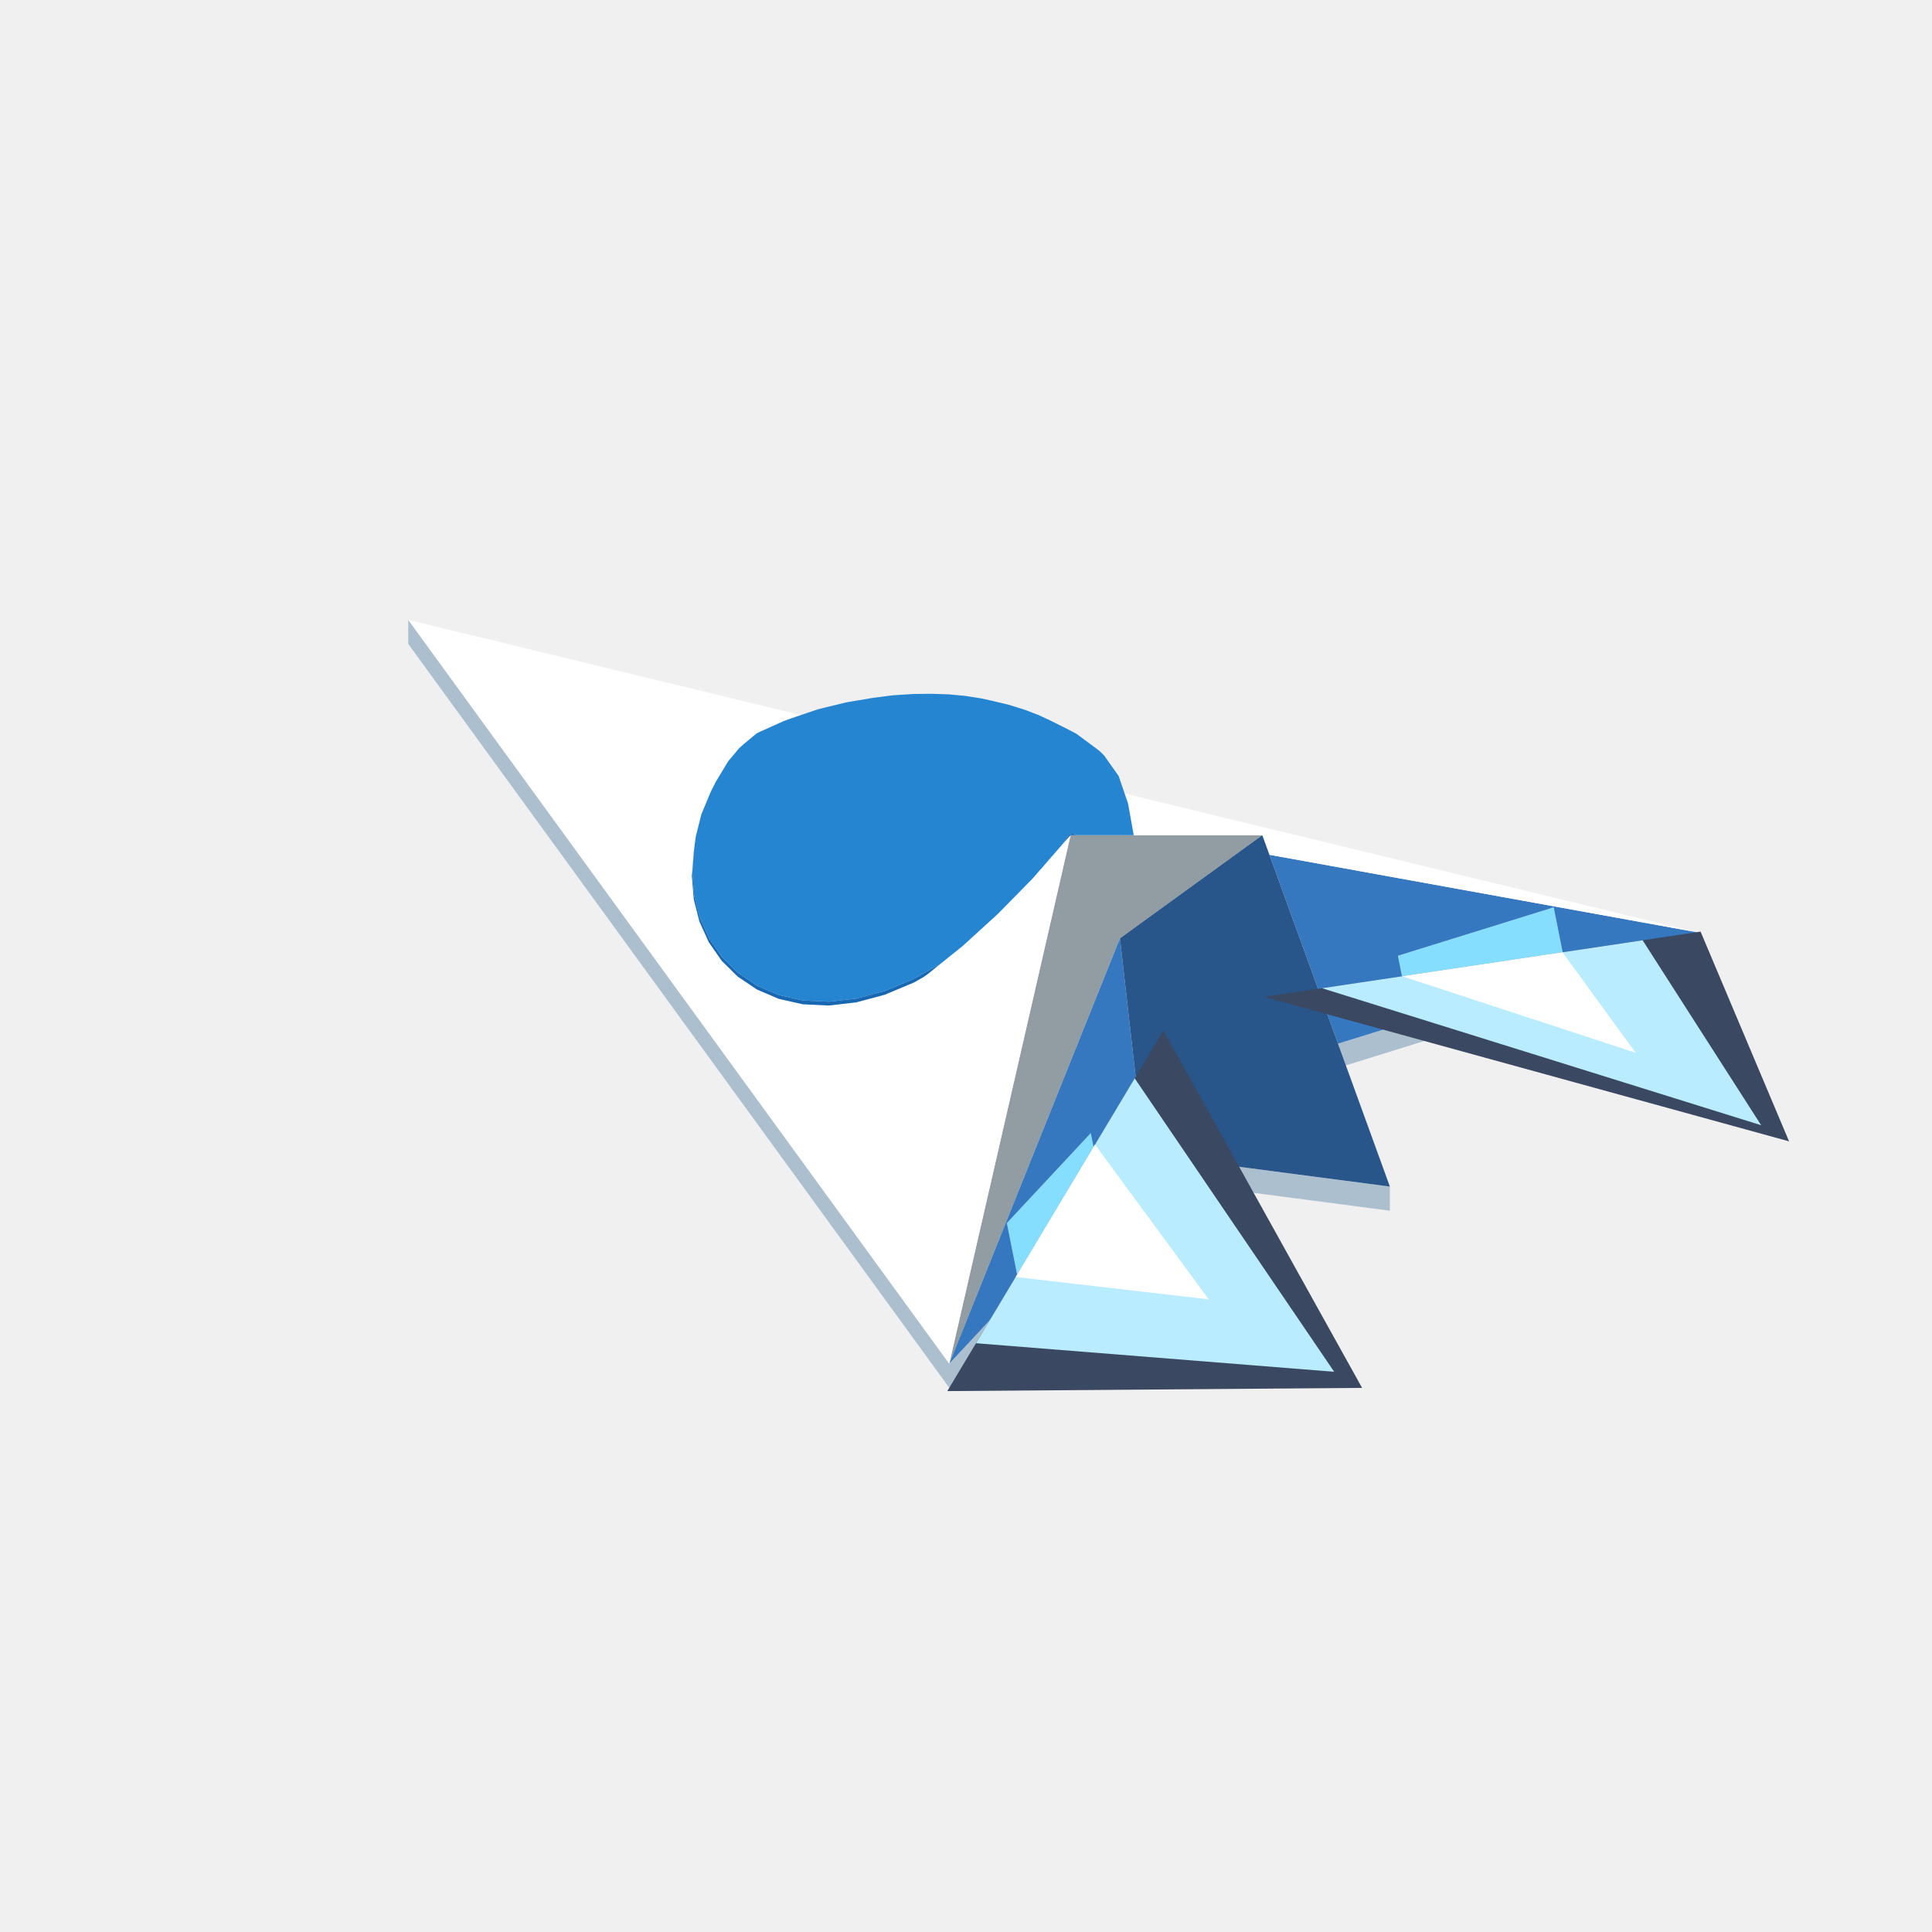
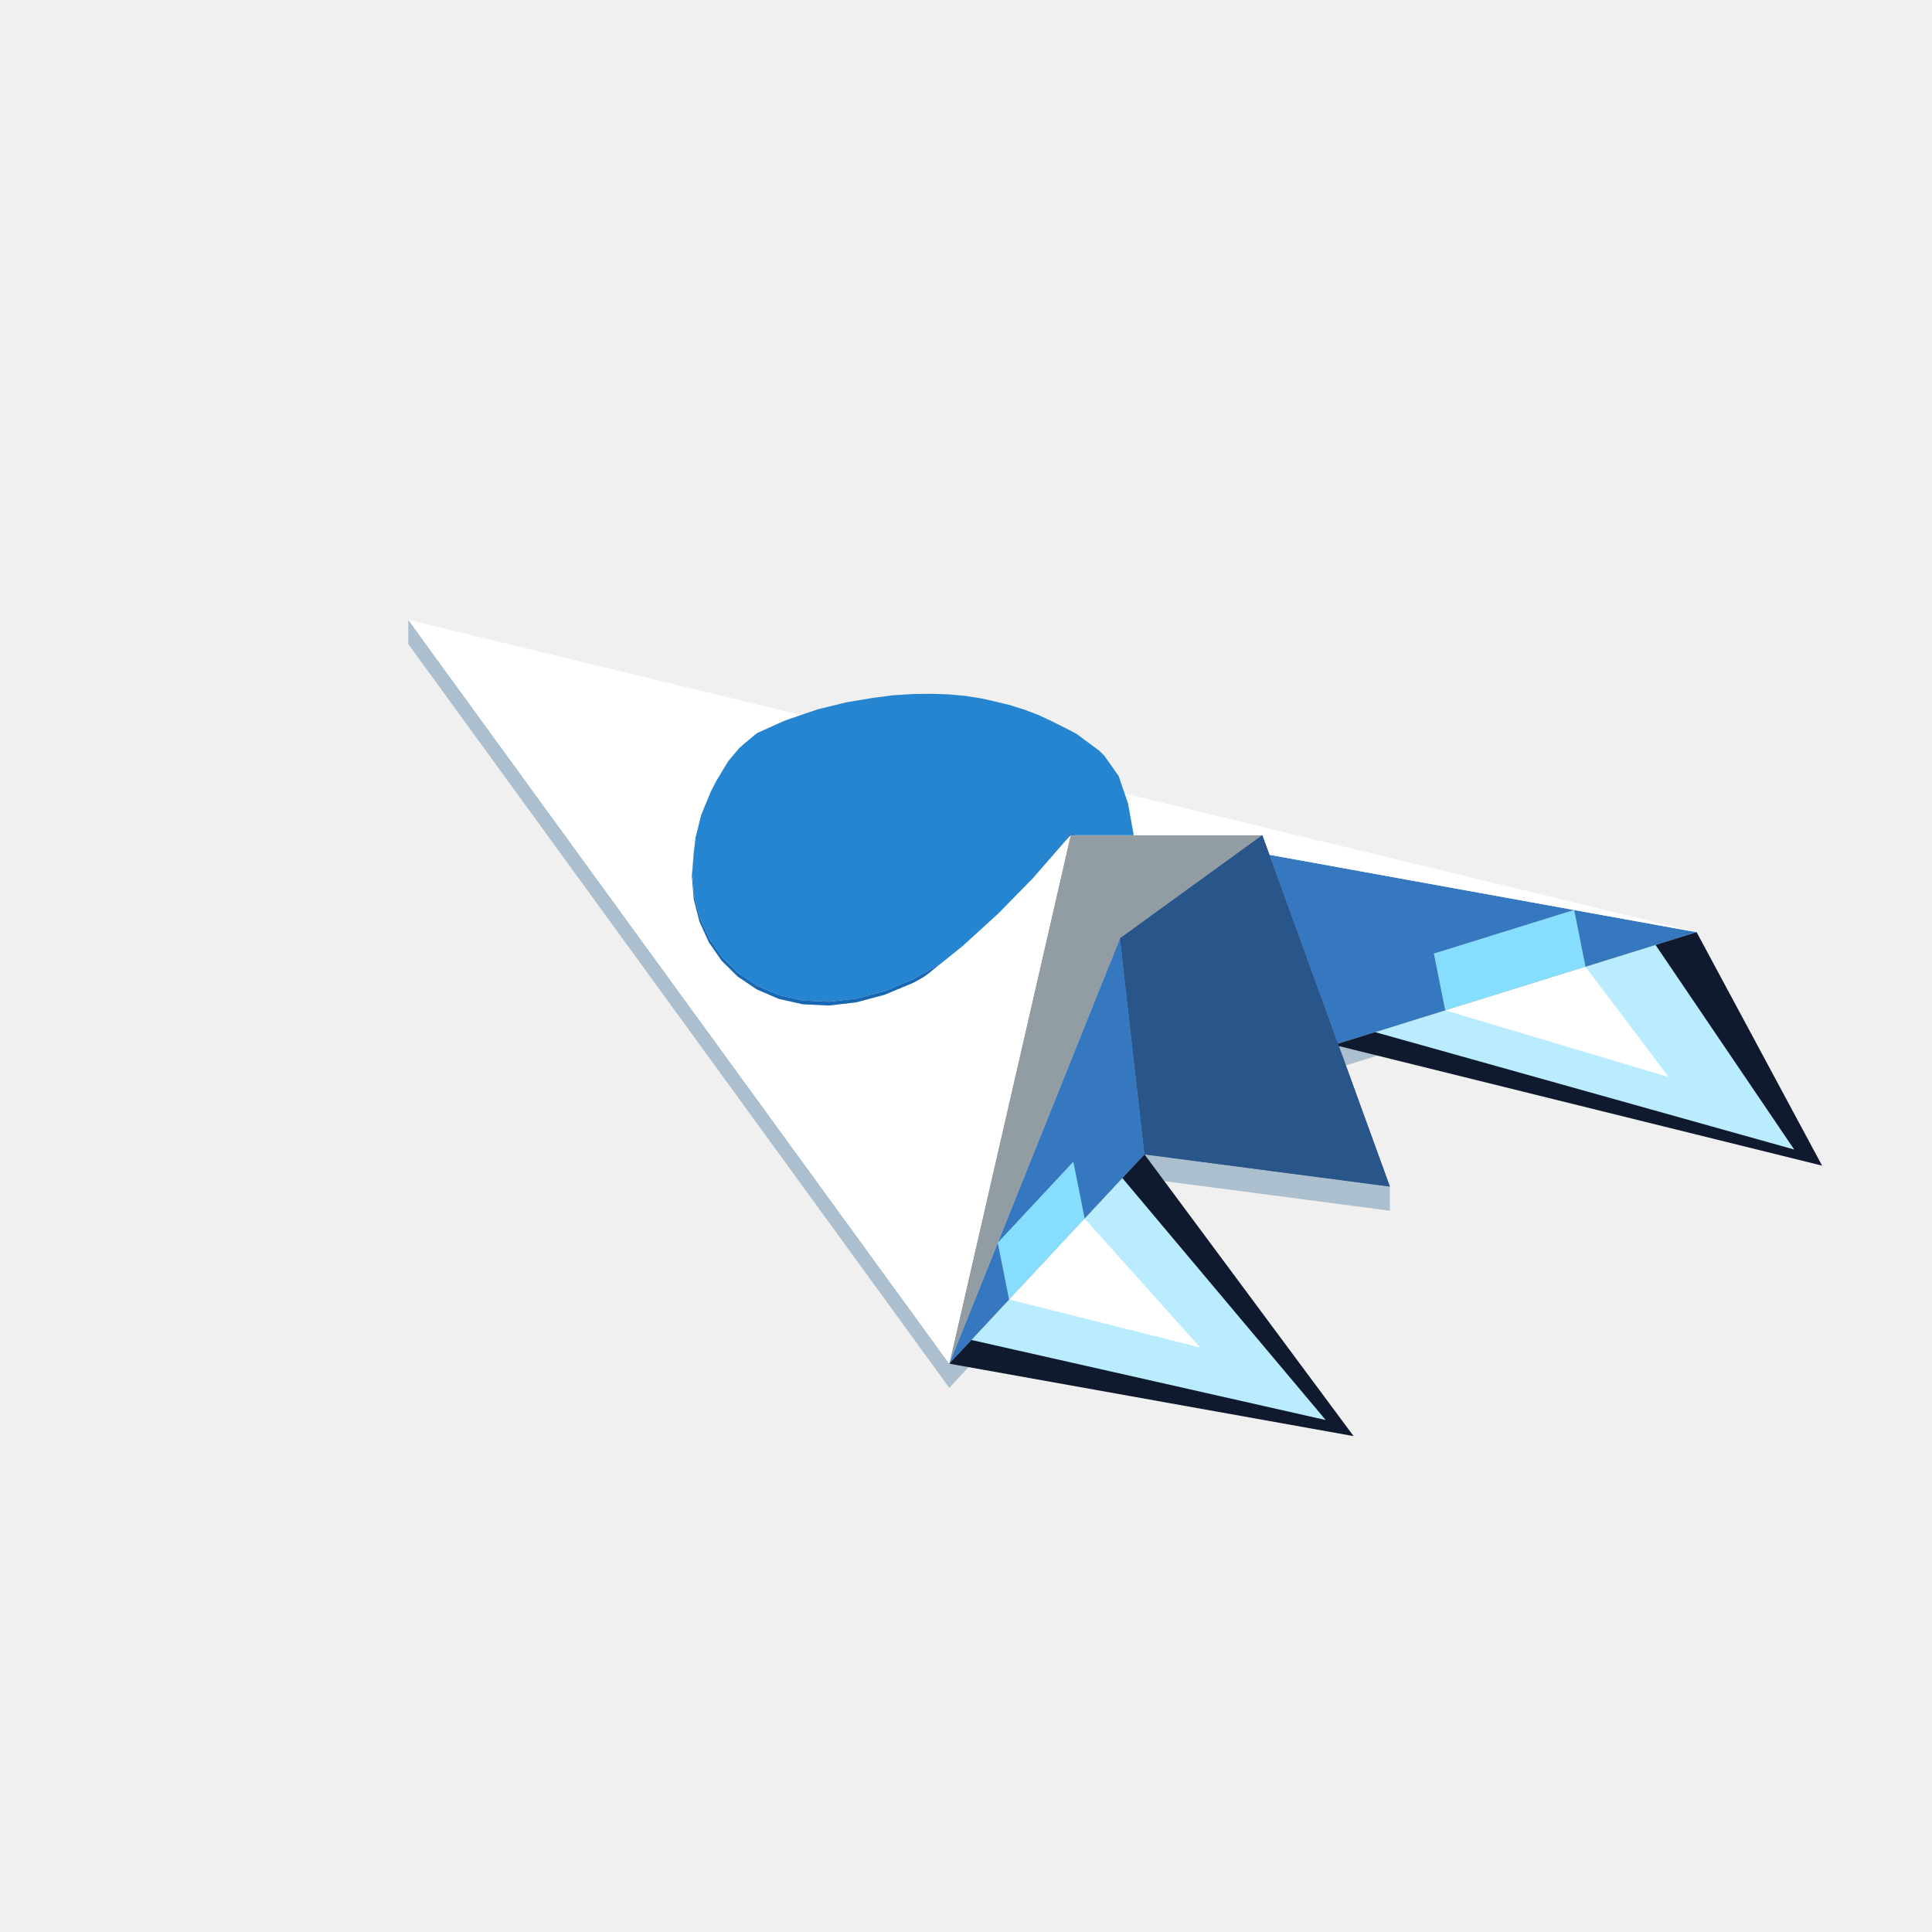
<svg xmlns="http://www.w3.org/2000/svg" width="96" height="96" viewBox="0 0 96 96">
-   <path fill="#86deff" d="M54.199,56.304L54.824,59.437L54.843,59.532L50.702,63.971L50.675,64.001L50.656,63.906L50.105,61.143L50.031,60.773L50.479,60.292ZM70.087,50.624L69.462,47.491L76.371,45.344L77.203,45.085L77.276,45.456L77.827,48.218L77.849,48.327L70.127,50.727L70.109,50.733Z" />
-   <path fill="#abbfce" d="M50.872,64.989L47.169,68.96L41.299,60.889L20.287,32L20.287,30.8L41.299,59.689L47.169,67.76L50.675,64.001L50.702,63.971L54.843,59.532L56.868,57.36L69.062,58.96L69.062,60.16L56.868,58.56L55.04,60.52ZM84.304,46.32L84.304,47.52L78.075,49.457L70.334,51.863L66.875,52.938L66.863,52.904L66.484,51.86L70.109,50.733L70.127,50.727L77.849,48.327Z" />
-   <path fill="#929ca3" d="M47.169,67.76L49.446,57.839L49.64,56.992L50.877,51.606L50.921,51.413L51.131,50.496L52.154,46.042L52.272,45.526L52.785,43.293L52.833,43.084L52.849,43.012L53.093,41.947L53.191,41.525L53.196,41.5L53.207,41.5L53.368,41.5L53.696,41.5L54.254,41.5L55.164,41.5L56.665,41.5L59.276,41.5L60.166,41.5L62.722,41.5L59.316,43.968L55.651,46.625L55.526,46.935L54.518,49.447L53.391,52.255L50.012,60.676Z" />
-   <path fill="#3578bf" d="M47.169,67.76L50.012,60.676L53.391,52.255L54.518,49.447L55.651,46.625L55.816,48.084L56.868,57.36L54.843,59.532L54.824,59.437L54.199,56.304L50.479,60.292L50.426,60.349L50.031,60.773L50.096,61.099L50.656,63.906L50.675,64.001ZM77.275,45.45L77.203,45.085L76.382,45.34L76.371,45.344L69.462,47.491L70.087,50.624L70.109,50.733L66.484,51.86L66.446,51.756L66.29,51.327L65.361,48.766L63.542,43.757L63.54,43.751L63.076,42.473L77.192,45.031L77.308,45.052L84.304,46.32L84.292,46.324L77.849,48.327L77.827,48.218L77.276,45.456Z" />
-   <path fill="#ffffff" d="M39.551,35.614L39.55,35.614L39.55,35.614L39.549,35.614L39.549,35.614L39.549,35.614ZM21.209,32.067L20.287,30.8L21.167,31.013L21.223,31.027L21.264,31.037L21.445,31.081L22.592,31.359L23.362,31.546L23.998,31.7L24.449,31.809L24.848,31.906L25.252,32.004L25.472,32.057L25.741,32.122L26.122,32.215L26.122,32.215L26.125,32.215L26.626,32.337L26.64,32.34L26.86,32.394L27.016,32.431L27.017,32.432L27.017,32.431L27.037,32.437L27.166,32.468L27.294,32.499L27.753,32.61L27.869,32.638L28.143,32.705L28.275,32.737L28.52,32.796L28.845,32.875L28.96,32.903L29.003,32.913L29.051,32.925L29.295,32.984L29.454,33.022L29.571,33.051L30.034,33.163L30.087,33.176L30.366,33.244L30.578,33.295L30.71,33.327L30.852,33.361L30.976,33.391L31.01,33.4L31.035,33.406L31.105,33.423L31.185,33.442L31.282,33.465L31.314,33.473L31.545,33.529L31.631,33.55L31.731,33.575L31.867,33.607L31.94,33.625L32.125,33.67L32.133,33.672L32.202,33.689L32.217,33.692L32.256,33.702L32.484,33.757L32.55,33.773L32.63,33.792L32.672,33.803L32.837,33.843L33.071,33.899L33.273,33.948L33.389,33.976L33.457,33.993L33.472,33.996L33.505,34.005L33.533,34.011L33.605,34.029L33.639,34.037L33.683,34.048L33.72,34.056L33.734,34.06L33.762,34.067L33.806,34.078L33.864,34.092L33.927,34.107L33.974,34.118L34.018,34.129L34.041,34.135L34.063,34.14L34.111,34.151L34.297,34.197L34.376,34.216L34.379,34.216L34.474,34.239L34.524,34.252L34.549,34.258L34.571,34.263L34.607,34.272L34.667,34.286L34.755,34.307L34.846,34.33L34.901,34.343L34.999,34.367L35.011,34.37L35.026,34.373L35.053,34.38L35.102,34.392L35.165,34.407L35.172,34.408L35.218,34.42L35.218,34.42L35.279,34.435L35.324,34.445L35.419,34.468L35.427,34.47L35.464,34.48L35.508,34.49L35.523,34.494L35.548,34.5L35.552,34.501L35.565,34.504L35.604,34.513L35.702,34.537L35.711,34.539L35.743,34.547L35.783,34.557L35.829,34.568L35.847,34.572L35.856,34.575L35.874,34.579L35.919,34.59L35.947,34.596L36.025,34.615L36.085,34.63L36.115,34.637L36.259,34.672L36.295,34.681L36.301,34.682L36.424,34.712L36.443,34.717L36.486,34.727L36.487,34.727L36.578,34.749L36.583,34.751L36.611,34.757L36.752,34.792L36.796,34.803L36.798,34.803L36.902,34.828L36.953,34.84L36.975,34.846L37.051,34.864L37.08,34.871L37.111,34.879L37.151,34.888L37.16,34.891L37.171,34.893L37.179,34.895L37.189,34.898L37.196,34.899L37.205,34.901L37.235,34.909L37.297,34.924L37.301,34.925L37.302,34.925L37.373,34.942L37.4,34.949L37.43,34.956L37.448,34.96L37.463,34.964L37.486,34.97L37.511,34.976L37.519,34.978L37.551,34.985L37.558,34.987L37.579,34.992L37.591,34.995L37.614,35.001L37.636,35.006L37.655,35.011L37.692,35.02L37.708,35.023L37.712,35.025L37.721,35.026L37.726,35.028L37.741,35.032L37.752,35.034L37.804,35.047L37.823,35.051L37.829,35.053L37.849,35.058L37.885,35.066L37.918,35.074L37.986,35.091L37.997,35.093L38.026,35.1L38.045,35.105L38.065,35.11L38.083,35.114L38.177,35.137L38.187,35.14L38.201,35.143L38.203,35.143L38.228,35.149L38.27,35.16L38.279,35.162L38.302,35.167L38.309,35.169L38.344,35.178L38.403,35.192L38.48,35.211L38.5,35.215L38.502,35.216L38.504,35.216L38.529,35.222L38.54,35.225L38.607,35.242L38.639,35.249L38.64,35.249L38.664,35.255L38.681,35.259L38.687,35.261L38.7,35.264L38.714,35.267L38.745,35.275L38.748,35.276L38.783,35.284L38.812,35.291L38.825,35.294L38.827,35.295L38.875,35.306L38.877,35.307L38.877,35.307L38.884,35.309L38.908,35.315L38.934,35.321L38.94,35.322L39.02,35.342L39.025,35.343L39.031,35.345L39.031,35.345L39.034,35.345L39.034,35.345L39.036,35.345L39.049,35.349L39.054,35.35L39.059,35.351L39.072,35.354L39.096,35.36L39.201,35.385L39.209,35.387L39.248,35.397L39.257,35.399L39.262,35.4L39.267,35.401L39.277,35.404L39.293,35.408L39.3,35.41L39.33,35.417L39.339,35.419L39.382,35.429L39.412,35.437L39.432,35.441L39.463,35.449L39.517,35.462L39.557,35.472L39.561,35.473L39.564,35.473L39.57,35.475L39.578,35.477L39.59,35.48L39.62,35.487L39.635,35.491L39.64,35.492L39.645,35.493L39.66,35.497L39.66,35.497L39.662,35.497L39.663,35.498L39.664,35.498L39.666,35.498L39.675,35.5L39.678,35.501L39.699,35.506L39.711,35.509L39.714,35.51L39.761,35.521L39.764,35.522L39.766,35.522L39.766,35.522L39.768,35.523L39.775,35.525L39.779,35.526L39.793,35.529L39.799,35.53L39.778,35.538L39.764,35.542L39.752,35.547L39.75,35.547L39.744,35.549L39.688,35.568L39.684,35.57L39.655,35.58L39.654,35.58L39.627,35.589L39.589,35.602L39.587,35.603L39.584,35.604L39.577,35.606L39.576,35.606L39.575,35.607L39.573,35.608L39.554,35.614L39.552,35.615L39.551,35.614L39.551,35.615L39.529,35.623L39.529,35.622L39.527,35.623L39.503,35.631L39.493,35.635L39.466,35.644L39.463,35.645L39.453,35.648L39.452,35.649L39.373,35.676L39.332,35.69L39.203,35.734L39.095,35.774L38.92,35.84L38.764,35.911L38.682,35.948L38.602,35.983L38.509,36.026L38.325,36.108L38.208,36.161L38.207,36.161L38.2,36.165L38.194,36.168L38.134,36.195L37.951,36.277L37.95,36.277L37.789,36.35L37.769,36.359L37.763,36.362L37.744,36.37L37.725,36.379L37.713,36.384L37.685,36.397L37.683,36.398L37.66,36.408L37.649,36.413L37.634,36.42L37.627,36.423L37.621,36.425L37.608,36.432L37.539,36.489L37.517,36.507L37.507,36.516L37.42,36.588L37.202,36.769L37.176,36.791L37.029,36.913L36.994,36.943L36.977,36.956L36.971,36.962L36.955,36.975L36.873,37.049L36.752,37.157L36.732,37.175L36.703,37.21L36.61,37.32L36.6,37.332L36.583,37.352L36.461,37.496L36.416,37.55L36.349,37.63L36.301,37.687L36.282,37.71L36.276,37.716L36.191,37.817L36.181,37.829L36.102,37.96L35.999,38.132L35.968,38.183L35.934,38.241L35.899,38.298L35.856,38.37L35.783,38.49L35.762,38.525L35.742,38.559L35.717,38.6L35.669,38.68L35.58,38.828L35.565,38.853L35.552,38.878L35.541,38.9L35.411,39.161L35.397,39.189L35.339,39.303L35.312,39.358L35.305,39.37L35.279,39.435L35.235,39.541L35.225,39.565L35.218,39.581L35.214,39.592L35.195,39.637L35.186,39.659L35.15,39.747L35.091,39.889L35.083,39.907L35.003,40.102L34.984,40.148L34.948,40.233L34.948,40.233L34.937,40.261L34.906,40.335L34.846,40.481L34.844,40.487L34.836,40.52L34.823,40.572L34.816,40.601L34.811,40.619L34.755,40.845L34.732,40.936L34.728,40.952L34.674,41.17L34.652,41.257L34.637,41.317L34.636,41.32L34.631,41.341L34.627,41.355L34.61,41.425L34.576,41.56L34.567,41.597L34.555,41.692L34.543,41.787L34.526,41.919L34.517,41.992L34.507,42.077L34.504,42.098L34.495,42.168L34.492,42.196L34.481,42.278L34.474,42.339L34.466,42.439L34.458,42.531L34.458,42.532L34.456,42.555L34.446,42.686L34.44,42.769L34.438,42.795L34.418,43.044L34.399,43.285L34.396,43.316L34.391,43.377L34.379,43.531L34.474,44.689L34.667,45.448L34.701,45.58L34.755,45.792L35.113,46.582L35.218,46.815L35.856,47.735L36.657,48.526L37.608,49.166L38.692,49.631L39.891,49.902L41.184,49.964L42.337,49.831L42.549,49.807L43.289,49.608L43.73,49.489L43.76,49.481L43.963,49.427L45.155,48.928L45.204,48.908L45.402,48.825L45.765,48.62L45.782,48.61L45.876,48.557L46.077,48.418L47.831,47.008L48.262,46.615L48.673,46.241L48.781,46.142L49.589,45.406L49.608,45.387L49.646,45.348L49.725,45.267L50.014,44.973L50.023,44.964L50.898,44.072L51.307,43.656L51.415,43.532L51.452,43.489L51.489,43.447L51.491,43.445L51.607,43.311L51.771,43.123L51.821,43.066L51.929,42.942L52.094,42.752L52.119,42.724L52.138,42.702L52.297,42.52L52.367,42.439L52.392,42.411L52.618,42.151L52.716,42.039L52.768,41.979L52.831,41.907L52.84,41.897L52.903,41.824L53.011,41.7L53.019,41.691L53.043,41.663L53.074,41.631L53.196,41.5L53.191,41.525L53.156,41.674L53.155,41.679L53.129,41.793L53.127,41.802L53.093,41.947L53.067,42.063L53.018,42.277L53.017,42.282L52.926,42.675L52.916,42.721L52.865,42.941L52.86,42.965L52.833,43.084L52.651,43.876L52.38,45.057L52.272,45.526L52.154,46.042L50.921,51.413L50.877,51.606L49.64,56.992L47.169,67.76L46.154,66.365L43.684,62.97L42.088,60.774L41.299,59.689L41.287,59.673L41.171,59.514L40.96,59.223L40.751,58.937L40.504,58.596L40.32,58.344L40.181,58.152L40.103,58.046L40.014,57.923L39.751,57.561L39.728,57.529L39.63,57.395L39.495,57.21L39.132,56.71L38.999,56.527L38.86,56.336L38.782,56.228L38.356,55.644L38,55.154L37.898,55.014L37.889,55.001L37.441,54.385L36.999,53.777L36.55,53.16L36.079,52.512L35.561,51.8L34.936,50.941L34.019,49.68L33.157,48.495L32.783,47.981L32.21,47.193L31.747,46.557L31.629,46.394L31.465,46.168L31.459,46.161L31.459,46.161L31.459,46.161L31.421,46.108L31.333,45.987L31.04,45.584L30.956,45.469L30.895,45.386L30.817,45.278L30.81,45.268L30.64,45.034L30.599,44.978L30.513,44.86L30.384,44.682L30.041,44.21L29.579,43.576L29.401,43.331L28.532,42.136L28.422,41.985L28.314,41.836L28.011,41.419L27.357,40.521L25.57,38.063ZM37.638,36.393L37.636,36.393L37.635,36.394ZM37.64,36.394L37.64,36.393L37.638,36.393ZM67.214,42.177L67.215,42.177L67.243,42.184L67.357,42.211L68.972,42.603L69.545,42.742L69.595,42.754L70.208,42.903L70.232,42.908L72.148,43.373L72.532,43.466L73.658,43.739L75.121,44.094L77.1,44.574L78.082,44.812L79.73,45.211L80.536,45.407L82.304,45.835L83.456,46.114L84.304,46.32L83.92,46.25L83.435,46.163L83.165,46.114L77.308,45.052L77.192,45.031L74.838,44.604L69.182,43.58L65.226,42.862L63.076,42.473L62.916,42.034L62.781,41.662L62.733,41.528L62.722,41.5L62.562,41.5L62.241,41.5L61.426,41.5L60.628,41.5L59.855,41.5L59.276,41.5L59.119,41.5L58.434,41.5L57.825,41.5L57.356,41.5L57.329,41.5L57.244,41.5L57.07,41.5L57.065,41.5L57.038,41.5L56.718,41.5L56.701,41.5L56.695,41.5L56.621,41.5L56.376,41.5L56.335,41.5L56.334,41.5L56.332,41.5L56.33,41.481L56.33,41.478L56.317,41.409L56.304,41.336L56.303,41.328L56.295,41.283L56.282,41.213L56.281,41.204L56.252,41.048L56.249,41.027L56.244,41.002L56.235,40.952L56.218,40.859L56.169,40.587L56.145,40.449L56.113,40.275L56.112,40.27L56.049,39.917L56.012,39.81L56.003,39.781L55.995,39.758L55.982,39.721L55.958,39.651L55.949,39.624L55.945,39.614L55.939,39.596L55.935,39.584L55.932,39.574L55.931,39.57L55.929,39.567L55.926,39.558L55.925,39.553L55.917,39.532L55.914,39.523L55.914,39.521L55.91,39.511L55.91,39.51L55.909,39.508L55.906,39.499L55.9,39.48L55.894,39.463L55.895,39.462L55.894,39.462L55.892,39.458L55.883,39.431L55.882,39.43L55.886,39.43L55.9,39.434L55.913,39.437L55.928,39.441L55.951,39.446L55.958,39.448L55.965,39.45L55.989,39.456L55.994,39.457L55.996,39.457L56.062,39.473L56.077,39.477L56.09,39.48L56.091,39.48L56.12,39.487L56.154,39.496L56.168,39.499L56.212,39.51L56.265,39.522L56.322,39.536L56.34,39.541L56.351,39.543L56.373,39.549L56.413,39.558L56.434,39.563L56.458,39.569L56.465,39.571L56.476,39.574L56.551,39.592L56.6,39.603L56.618,39.608L56.66,39.618L56.662,39.619L56.663,39.619L56.825,39.658L57,39.701L57.04,39.71L57.079,39.72L57.094,39.724L57.22,39.754L57.225,39.755L57.412,39.8L57.591,39.844L57.645,39.857L57.662,39.861L57.705,39.871L57.741,39.88L57.806,39.896L57.848,39.906L57.894,39.917L58.123,39.973L58.148,39.979L58.151,39.98L58.173,39.985L58.176,39.986L58.269,40.008L58.303,40.016L58.324,40.022L58.335,40.024L58.43,40.047L58.728,40.119L58.991,40.183L59.015,40.189L59.071,40.203L59.074,40.205L59.072,40.203L59.119,40.214L59.149,40.222L59.255,40.247L59.27,40.251L59.358,40.272L59.393,40.281L59.443,40.293L59.461,40.297L59.462,40.297L59.554,40.32L59.775,40.373L60.084,40.448L60.258,40.49L60.528,40.556L60.624,40.579L60.653,40.586L61.003,40.671L61.08,40.69L61.083,40.69L61.138,40.704L61.514,40.795L62.009,40.915L62.056,40.926L62.205,40.962L62.275,40.979L62.307,40.987L62.358,41L62.385,41.006L62.508,41.036L62.552,41.047L62.558,41.048L62.895,41.13L63.092,41.178L63.148,41.191L63.317,41.232L63.336,41.237L63.345,41.239L63.465,41.268L63.635,41.309L63.759,41.339L63.841,41.359L64.422,41.5L64.516,41.523L64.544,41.53L64.573,41.536L64.722,41.573L65.167,41.681L65.366,41.729L65.746,41.821L65.843,41.844L65.862,41.849L66.263,41.946L66.267,41.947L66.644,42.039L66.684,42.048L66.918,42.105L66.942,42.111L66.996,42.124L67.213,42.176Z" />
+   <path fill="#abbfce" d="M56.868,58.56L47.169,68.96L41.299,60.889L20.287,32L20.287,30.8L41.299,59.689L47.169,67.76L56.868,57.36L69.062,58.96L69.062,60.16ZM84.304,46.32L84.304,47.52L66.875,52.938L66.863,52.904L66.484,51.86Z" />
+   <path fill="#929ca3" d="M47.169,67.76L49.64,56.992L50.877,51.606L50.921,51.413L51.131,50.496L52.154,46.042L52.272,45.526L52.785,43.293L52.833,43.084L52.849,43.012L53.093,41.947L53.191,41.525L53.196,41.5L53.207,41.5L53.368,41.5L53.696,41.5L54.254,41.5L55.164,41.5L56.665,41.5L59.276,41.5L60.166,41.5L62.722,41.5L59.316,43.968L55.651,46.625L55.526,46.935L54.518,49.447Z" />
+   <path fill="#86deff" d="M49.652,62.11L49.58,61.751L50.014,61.286L53.331,57.729L53.894,60.549L50.143,64.571ZM71.251,47.383L77.412,45.467L78.218,45.217L78.289,45.576L78.78,48.037L71.814,50.203Z" />
+   <path fill="#3578bf" d="M49.58,61.751L54.518,49.447L55.651,46.625L55.816,48.084L56.868,57.36L53.894,60.549L53.331,57.729L50.014,61.286ZM47.169,67.76L49.58,61.751L49.652,62.11L50.143,64.571ZM78.289,45.576L78.218,45.217L84.304,46.32L78.78,48.037ZM63.076,42.473L78.218,45.217L77.412,45.467L71.251,47.383L71.814,50.203L66.484,51.86L66.29,51.327L65.507,49.169L63.54,43.751Z" />
+   <path fill="#ffffff" d="M39.551,35.614L39.55,35.614L39.55,35.614L39.549,35.614L39.549,35.614L39.549,35.614ZM21.209,32.067L20.287,30.8L21.167,31.013L21.223,31.027L21.264,31.037L21.445,31.081L22.592,31.359L23.362,31.546L23.998,31.7L24.449,31.809L24.848,31.906L25.252,32.004L25.472,32.057L25.741,32.122L26.122,32.215L26.122,32.215L26.125,32.215L26.626,32.337L26.64,32.34L26.86,32.394L27.016,32.431L27.017,32.432L27.017,32.431L27.037,32.437L27.166,32.468L27.294,32.499L27.753,32.61L27.869,32.638L28.143,32.705L28.275,32.737L28.52,32.796L28.845,32.875L28.96,32.903L29.003,32.913L29.051,32.925L29.295,32.984L29.454,33.022L29.571,33.051L30.034,33.163L30.087,33.176L30.366,33.244L30.578,33.295L30.71,33.327L30.852,33.361L30.976,33.391L31.01,33.4L31.035,33.406L31.105,33.423L31.185,33.442L31.282,33.465L31.314,33.473L31.545,33.529L31.631,33.55L31.731,33.575L31.867,33.607L31.94,33.625L32.125,33.67L32.133,33.672L32.202,33.689L32.217,33.692L32.256,33.702L32.484,33.757L32.55,33.773L32.63,33.792L32.672,33.803L32.837,33.843L33.071,33.899L33.273,33.948L33.389,33.976L33.457,33.993L33.472,33.996L33.505,34.005L33.533,34.011L33.605,34.029L33.639,34.037L33.683,34.048L33.72,34.056L33.734,34.06L33.762,34.067L33.806,34.078L33.864,34.092L33.927,34.107L33.974,34.118L34.018,34.129L34.041,34.135L34.063,34.14L34.111,34.151L34.297,34.197L34.376,34.216L34.379,34.216L34.474,34.239L34.524,34.252L34.549,34.258L34.571,34.263L34.607,34.272L34.667,34.286L34.755,34.307L34.846,34.33L34.901,34.343L34.999,34.367L35.011,34.37L35.026,34.373L35.053,34.38L35.102,34.392L35.165,34.407L35.172,34.408L35.218,34.42L35.218,34.42L35.279,34.435L35.324,34.445L35.419,34.468L35.427,34.47L35.464,34.48L35.508,34.49L35.523,34.494L35.548,34.5L35.552,34.501L35.565,34.504L35.604,34.513L35.702,34.537L35.711,34.539L35.743,34.547L35.783,34.557L35.829,34.568L35.847,34.572L35.856,34.575L35.874,34.579L35.919,34.59L35.947,34.596L36.025,34.615L36.085,34.63L36.115,34.637L36.259,34.672L36.295,34.681L36.301,34.682L36.424,34.712L36.443,34.717L36.486,34.727L36.487,34.727L36.578,34.749L36.583,34.751L36.611,34.757L36.752,34.792L36.796,34.803L36.798,34.803L36.902,34.828L36.953,34.84L36.975,34.846L37.051,34.864L37.08,34.871L37.111,34.879L37.151,34.888L37.16,34.891L37.171,34.893L37.179,34.895L37.189,34.898L37.196,34.899L37.205,34.901L37.235,34.909L37.297,34.924L37.301,34.925L37.302,34.925L37.373,34.942L37.4,34.949L37.43,34.956L37.448,34.96L37.463,34.964L37.486,34.97L37.511,34.976L37.519,34.978L37.551,34.985L37.558,34.987L37.579,34.992L37.591,34.995L37.614,35.001L37.636,35.006L37.655,35.011L37.692,35.02L37.708,35.023L37.712,35.025L37.721,35.026L37.726,35.028L37.741,35.032L37.752,35.034L37.804,35.047L37.823,35.051L37.829,35.053L37.849,35.058L37.885,35.066L37.918,35.074L37.986,35.091L37.997,35.093L38.026,35.1L38.045,35.105L38.065,35.11L38.083,35.114L38.177,35.137L38.187,35.14L38.201,35.143L38.203,35.143L38.228,35.149L38.27,35.16L38.279,35.162L38.302,35.167L38.309,35.169L38.344,35.178L38.403,35.192L38.48,35.211L38.5,35.215L38.502,35.216L38.504,35.216L38.529,35.222L38.54,35.225L38.607,35.242L38.639,35.249L38.64,35.249L38.664,35.255L38.681,35.259L38.687,35.261L38.7,35.264L38.714,35.267L38.745,35.275L38.748,35.276L38.783,35.284L38.812,35.291L38.825,35.294L38.827,35.295L38.875,35.306L38.877,35.307L38.877,35.307L38.884,35.309L38.908,35.315L38.934,35.321L38.94,35.322L39.02,35.342L39.025,35.343L39.031,35.345L39.031,35.345L39.034,35.345L39.034,35.345L39.036,35.345L39.049,35.349L39.054,35.35L39.059,35.351L39.072,35.354L39.096,35.36L39.201,35.385L39.209,35.387L39.248,35.397L39.257,35.399L39.262,35.4L39.267,35.401L39.277,35.404L39.293,35.408L39.3,35.41L39.33,35.417L39.339,35.419L39.382,35.429L39.412,35.437L39.432,35.441L39.463,35.449L39.517,35.462L39.557,35.472L39.561,35.473L39.564,35.473L39.57,35.475L39.578,35.477L39.59,35.48L39.62,35.487L39.635,35.491L39.64,35.492L39.645,35.493L39.66,35.497L39.66,35.497L39.662,35.497L39.663,35.498L39.664,35.498L39.666,35.498L39.675,35.5L39.678,35.501L39.699,35.506L39.711,35.509L39.714,35.51L39.761,35.521L39.764,35.522L39.766,35.522L39.766,35.522L39.768,35.523L39.775,35.525L39.779,35.526L39.793,35.529L39.799,35.53L39.778,35.538L39.764,35.542L39.752,35.547L39.75,35.547L39.744,35.549L39.688,35.568L39.684,35.57L39.655,35.58L39.654,35.58L39.627,35.589L39.589,35.602L39.587,35.603L39.584,35.604L39.577,35.606L39.576,35.606L39.575,35.607L39.573,35.608L39.554,35.614L39.552,35.615L39.551,35.614L39.551,35.615L39.529,35.623L39.529,35.622L39.527,35.623L39.503,35.631L39.493,35.635L39.466,35.644L39.463,35.645L39.453,35.648L39.452,35.649L39.373,35.676L39.332,35.69L39.203,35.734L39.095,35.774L38.92,35.84L38.764,35.911L38.682,35.948L38.602,35.983L38.509,36.026L38.325,36.108L38.208,36.161L38.207,36.161L38.2,36.165L38.194,36.168L38.134,36.195L37.951,36.277L37.95,36.277L37.789,36.35L37.769,36.359L37.763,36.362L37.744,36.37L37.725,36.379L37.713,36.384L37.685,36.397L37.683,36.398L37.66,36.408L37.649,36.413L37.634,36.42L37.627,36.423L37.621,36.425L37.608,36.432L37.539,36.489L37.517,36.507L37.507,36.516L37.42,36.588L37.202,36.769L37.176,36.791L37.029,36.913L36.994,36.943L36.977,36.956L36.971,36.962L36.955,36.975L36.873,37.049L36.752,37.157L36.732,37.175L36.703,37.21L36.61,37.32L36.6,37.332L36.583,37.352L36.461,37.496L36.416,37.55L36.349,37.63L36.301,37.687L36.282,37.71L36.276,37.716L36.191,37.817L36.181,37.829L36.102,37.96L35.999,38.132L35.968,38.183L35.934,38.241L35.899,38.298L35.856,38.37L35.783,38.49L35.762,38.525L35.742,38.559L35.717,38.6L35.669,38.68L35.58,38.828L35.565,38.853L35.552,38.878L35.541,38.9L35.411,39.161L35.397,39.189L35.339,39.303L35.312,39.358L35.305,39.37L35.279,39.435L35.235,39.541L35.225,39.565L35.218,39.581L35.214,39.592L35.195,39.637L35.186,39.659L35.15,39.747L35.091,39.889L35.083,39.907L35.003,40.102L34.984,40.148L34.948,40.233L34.948,40.233L34.937,40.261L34.906,40.335L34.846,40.481L34.844,40.487L34.836,40.52L34.823,40.572L34.816,40.601L34.811,40.619L34.755,40.845L34.732,40.936L34.728,40.952L34.674,41.17L34.652,41.257L34.637,41.317L34.636,41.32L34.631,41.341L34.627,41.355L34.61,41.425L34.576,41.56L34.567,41.597L34.555,41.692L34.543,41.787L34.526,41.919L34.517,41.992L34.507,42.077L34.504,42.098L34.495,42.168L34.492,42.196L34.481,42.278L34.474,42.339L34.466,42.439L34.458,42.531L34.458,42.532L34.456,42.555L34.446,42.686L34.44,42.769L34.438,42.795L34.418,43.044L34.399,43.285L34.396,43.316L34.391,43.377L34.379,43.531L34.474,44.689L34.667,45.448L34.701,45.58L34.755,45.792L35.113,46.582L35.218,46.815L35.856,47.735L36.657,48.526L37.608,49.166L38.692,49.631L39.891,49.902L41.184,49.964L42.337,49.831L42.549,49.807L43.289,49.608L43.73,49.489L43.76,49.481L43.963,49.427L45.155,48.928L45.204,48.908L45.402,48.825L45.765,48.62L45.782,48.61L45.876,48.557L46.077,48.418L47.831,47.008L48.262,46.615L48.673,46.241L48.781,46.142L49.589,45.406L49.608,45.387L49.646,45.348L49.725,45.267L50.014,44.973L50.023,44.964L50.898,44.072L51.307,43.656L51.415,43.532L51.452,43.489L51.489,43.447L51.491,43.445L51.771,43.123L51.821,43.066L51.929,42.942L52.094,42.752L52.119,42.724L52.138,42.702L52.297,42.52L52.367,42.439L52.392,42.411L52.618,42.151L52.716,42.039L52.768,41.979L52.831,41.907L52.84,41.897L52.903,41.824L53.011,41.7L53.019,41.691L53.043,41.663L53.074,41.631L53.196,41.5L53.191,41.525L53.156,41.674L53.155,41.679L53.129,41.793L53.127,41.802L53.093,41.947L53.067,42.063L53.018,42.277L53.017,42.282L52.926,42.675L52.916,42.721L52.865,42.941L52.86,42.965L52.833,43.084L52.651,43.876L52.38,45.057L52.272,45.526L52.154,46.042L50.921,51.413L50.877,51.606L49.64,56.992L49.1,59.344L47.169,67.76L46.154,66.365L43.684,62.97L42.088,60.774L41.299,59.689L41.287,59.673L41.171,59.514L40.96,59.223L40.751,58.937L40.504,58.596L40.32,58.344L40.181,58.152L40.103,58.046L40.014,57.923L39.751,57.561L39.728,57.529L39.63,57.395L39.495,57.21L39.132,56.71L38.999,56.527L38.86,56.336L38.782,56.228L38.356,55.644L38,55.154L37.898,55.014L37.889,55.001L37.441,54.385L36.999,53.777L36.55,53.16L36.079,52.512L35.561,51.8L34.936,50.941L34.019,49.68L33.157,48.495L32.783,47.981L32.21,47.193L31.747,46.557L31.629,46.394L31.465,46.168L31.459,46.161L31.459,46.161L31.459,46.161L31.421,46.108L31.333,45.987L31.04,45.584L30.956,45.469L30.895,45.386L30.817,45.278L30.81,45.268L30.64,45.034L30.599,44.978L30.513,44.86L30.384,44.682L30.041,44.21L29.579,43.576L29.401,43.331L28.532,42.136L28.422,41.985L28.314,41.836L28.011,41.419L27.357,40.521L25.57,38.063ZM37.638,36.393L37.636,36.393L37.635,36.394ZM37.64,36.394L37.64,36.393L37.638,36.393ZM67.214,42.177L67.215,42.177L67.243,42.184L67.357,42.211L68.972,42.603L69.545,42.742L69.595,42.754L70.208,42.903L70.232,42.908L72.148,43.373L72.532,43.466L73.658,43.739L75.121,44.094L78.139,44.826L78.891,45.008L79.73,45.211L80.536,45.407L82.304,45.835L83.456,46.114L84.304,46.32L83.92,46.25L83.435,46.163L83.165,46.114L78.218,45.217L74.838,44.604L69.182,43.58L65.226,42.862L63.076,42.473L62.916,42.034L62.781,41.662L62.733,41.528L62.722,41.5L62.562,41.5L62.241,41.5L61.426,41.5L60.628,41.5L59.855,41.5L59.276,41.5L59.119,41.5L58.434,41.5L57.825,41.5L57.356,41.5L57.329,41.5L57.244,41.5L57.07,41.5L57.065,41.5L57.038,41.5L56.718,41.5L56.701,41.5L56.695,41.5L56.621,41.5L56.376,41.5L56.335,41.5L56.334,41.5L56.332,41.5L56.33,41.481L56.33,41.478L56.317,41.409L56.304,41.336L56.303,41.328L56.295,41.283L56.282,41.213L56.281,41.204L56.252,41.048L56.249,41.027L56.244,41.002L56.235,40.952L56.218,40.859L56.169,40.587L56.145,40.449L56.113,40.275L56.112,40.27L56.049,39.917L56.012,39.81L56.003,39.781L55.995,39.758L55.982,39.721L55.958,39.651L55.949,39.624L55.945,39.614L55.939,39.596L55.935,39.584L55.932,39.574L55.931,39.57L55.929,39.567L55.926,39.558L55.925,39.553L55.917,39.532L55.914,39.523L55.914,39.521L55.91,39.511L55.91,39.51L55.909,39.508L55.906,39.499L55.9,39.48L55.894,39.463L55.895,39.462L55.894,39.462L55.892,39.458L55.883,39.431L55.882,39.43L55.886,39.43L55.9,39.434L55.913,39.437L55.928,39.441L55.951,39.446L55.958,39.448L55.965,39.45L55.989,39.456L55.994,39.457L55.996,39.457L56.062,39.473L56.077,39.477L56.09,39.48L56.091,39.48L56.12,39.487L56.154,39.496L56.168,39.499L56.212,39.51L56.265,39.522L56.322,39.536L56.34,39.541L56.351,39.543L56.373,39.549L56.413,39.558L56.434,39.563L56.458,39.569L56.465,39.571L56.476,39.574L56.551,39.592L56.6,39.603L56.618,39.608L56.66,39.618L56.662,39.619L56.663,39.619L56.825,39.658L57,39.701L57.04,39.71L57.079,39.72L57.094,39.724L57.22,39.754L57.225,39.755L57.412,39.8L57.591,39.844L57.645,39.857L57.662,39.861L57.705,39.871L57.741,39.88L57.806,39.896L57.848,39.906L57.894,39.917L58.123,39.973L58.148,39.979L58.151,39.98L58.173,39.985L58.176,39.986L58.269,40.008L58.303,40.016L58.324,40.022L58.335,40.024L58.43,40.047L58.728,40.119L58.991,40.183L59.015,40.189L59.071,40.203L59.074,40.205L59.072,40.203L59.119,40.214L59.149,40.222L59.255,40.247L59.27,40.251L59.358,40.272L59.393,40.281L59.443,40.293L59.461,40.297L59.462,40.297L59.554,40.32L59.775,40.373L60.084,40.448L60.258,40.49L60.528,40.556L60.624,40.579L60.653,40.586L61.003,40.671L61.08,40.69L61.083,40.69L61.138,40.704L61.514,40.795L62.009,40.915L62.056,40.926L62.205,40.962L62.275,40.979L62.307,40.987L62.358,41L62.385,41.006L62.508,41.036L62.552,41.047L62.558,41.048L62.895,41.13L63.092,41.178L63.148,41.191L63.317,41.232L63.336,41.237L63.345,41.239L63.465,41.268L63.635,41.309L63.759,41.339L63.841,41.359L64.422,41.5L64.516,41.523L64.544,41.53L64.573,41.536L64.722,41.573L65.167,41.681L65.366,41.729L65.746,41.821L65.843,41.844L65.862,41.849L66.263,41.946L66.267,41.947L66.644,42.039L66.684,42.048L66.918,42.105L66.942,42.111L66.996,42.124L67.213,42.176Z" />
  <path fill="#28558a" d="M62.722,41.5L69.062,58.96L59.542,57.711L56.868,57.36L55.816,48.084L55.651,46.625L56.834,45.767L59.316,43.968Z" />
  <path fill="#2585d0" d="M41.19,49.777L41.19,49.776L41.19,49.776ZM39.899,49.714L39.899,49.714L39.899,49.714ZM53.187,41.44L53.187,41.44L53.151,41.461L53.112,41.483L53.107,41.502L53.089,41.53L53.033,41.591L52.791,41.932L52.716,42.039L52.648,42.117L52.488,42.3L52.344,42.466L52.297,42.52L52.13,42.711L52.094,42.752L51.929,42.942L51.821,43.066L51.755,43.142L51.672,43.236L51.307,43.656L51.258,43.705L51.18,43.785L50.898,44.072L50.333,44.648L50.209,44.774L50.165,44.819L50.023,44.964L49.725,45.267L49.608,45.387L49.589,45.406L49.164,45.793L48.673,46.241L48.515,46.385L48.39,46.498L48.247,46.629L47.831,47.008L47.147,47.558L47.123,47.577L47.042,47.643L46.924,47.737L46.838,47.806L46.721,47.9L45.641,48.511L45.402,48.644L44.215,49.14L43.965,49.242L43.715,49.308L42.553,49.621L42.313,49.648L41.19,49.777L40.965,49.765L39.899,49.714L39.691,49.667L38.702,49.443L37.807,49.06L37.619,48.979L36.836,48.452L36.67,48.341L36.013,47.691L35.871,47.55L35.35,46.798L35.235,46.632L35.122,46.384L34.858,45.8L34.772,45.611L34.545,44.722L34.492,44.511L34.417,43.586L34.399,43.356L34.474,42.418L34.495,42.168L34.567,41.597L34.846,40.481L34.948,40.233L35.091,39.889L35.195,39.637L35.305,39.37L35.411,39.161L35.565,38.853L35.934,38.241L36.181,37.829L36.276,37.716L36.583,37.352L36.732,37.175L36.955,36.975L37.517,36.507L37.582,36.466L37.629,36.424L37.68,36.401L37.682,36.4L37.682,36.4L37.749,36.37L37.773,36.358L37.789,36.35L37.95,36.277L37.951,36.277L37.951,36.277L38.194,36.168L38.254,36.141L38.325,36.108L38.602,35.983L38.764,35.911L38.92,35.84L39.203,35.734L39.373,35.676L39.577,35.606L39.803,35.529L39.928,35.487L39.988,35.466L40.161,35.407L40.629,35.248L40.881,35.186L41.097,35.133L41.215,35.105L41.354,35.07L41.407,35.058L41.773,34.968L42.055,34.899L42.284,34.861L42.493,34.825L42.705,34.79L43.213,34.704L43.385,34.675L44.385,34.546L45.402,34.484L46.278,34.474L47.139,34.502L47.97,34.58L48.757,34.704L49.299,34.823L49.483,34.867L49.487,34.868L49.487,34.868L50.147,35.026L50.293,35.071L50.559,35.155L50.913,35.265L51.586,35.522L52.152,35.783L52.975,36.193L53.481,36.457L54.623,37.304L54.866,37.542L55.586,38.561L55.786,39.148L55.878,39.417L56.049,39.917L56.234,40.943L56.33,41.481L56.332,41.5L56.311,41.5L56.282,41.5L56.234,41.5L56.19,41.5L55.99,41.5L55.987,41.5L55.965,41.5L55.958,41.5L55.651,41.5L55.635,41.5L55.523,41.5L55.199,41.5L55.182,41.5L55.168,41.5L55.087,41.5L54.953,41.5L54.906,41.5L54.467,41.5L54.407,41.5L54.184,41.5L54.117,41.5L53.523,41.5L53.321,41.425L53.249,41.437L53.212,41.441L53.19,41.44Z" />
  <path fill="#1767b3" d="M53.187,41.44L53.187,41.44L53.21,41.441L53.212,41.441L53.249,41.437L53.321,41.425L53.523,41.5L53.196,41.5L53.043,41.663L52.903,41.824L52.831,41.907L52.716,42.039L52.791,41.932L53.033,41.591L53.089,41.53L53.107,41.502L53.112,41.483L53.151,41.461ZM34.858,45.8L35.122,46.384L35.149,46.443L35.235,46.632L35.35,46.798L35.871,47.55L36.013,47.691L36.67,48.341L36.836,48.452L37.619,48.979L37.807,49.06L38.702,49.443L39.691,49.667L39.899,49.714L40.965,49.765L41.19,49.777L42.313,49.648L42.553,49.621L43.715,49.308L43.965,49.242L44.215,49.14L45.402,48.644L45.641,48.511L46.721,47.9L46.593,48.003L46.077,48.418L45.876,48.557L45.782,48.61L45.765,48.62L45.402,48.825L43.963,49.427L42.549,49.807L41.184,49.964L39.891,49.902L38.692,49.631L37.608,49.166L36.657,48.526L35.856,47.735L35.218,46.815L35.113,46.582L34.755,45.792L34.701,45.58L34.474,44.689L34.379,43.531L34.474,42.339L34.495,42.168L34.474,42.418L34.399,43.356L34.417,43.586L34.492,44.511L34.545,44.722L34.772,45.611ZM37.517,36.507L37.608,36.432L37.617,36.428L37.616,36.428L37.615,36.428L37.634,36.42L37.685,36.397L37.789,36.35L37.749,36.37L37.682,36.4L37.68,36.401L37.629,36.424L37.582,36.466Z" />
-   <polygon points="47.071,69.123 67.681,68.963 57.807,51.203" fill="#3b4861" fill-opacity="1" />
-   <polygon points="48.496,66.744 66.295,68.163 56.382,53.582" fill="#b9ecff" fill-opacity="1" />
-   <polygon points="50.468,63.454 60.06,64.563 54.41,56.872" fill="#ffffff" fill-opacity="1" />
-   <polygon points="84.5,46.291 88.898,56.713 62.812,49.535" fill="#3b4861" fill-opacity="1" />
-   <polygon points="81.621,46.722 87.512,55.913 65.691,49.104" fill="#b9ecff" fill-opacity="1" />
-   <polygon points="77.638,47.317 81.277,52.313 69.674,48.509" fill="#ffffff" fill-opacity="1" />
+   <polygon points="47.169,67.76 67.26,71.36 56.868,57.36" fill="#101a2e" fill-opacity="1" />
+   <polygon points="48.268,66.582 65.874,70.56 55.769,58.538" fill="#b9ecff" fill-opacity="1" />
+   <polygon points="50.143,64.571 59.639,66.96 53.894,60.549" fill="#ffffff" fill-opacity="1" />
+   <polygon points="84.304,46.32 90.539,57.92 66.29,51.92" fill="#101a2e" fill-opacity="1" />
+   <polygon points="82.263,46.954 89.153,57.12 68.331,51.286" fill="#b9ecff" fill-opacity="1" />
+   <polygon points="78.78,48.037 82.918,53.52 71.814,50.203" fill="#ffffff" fill-opacity="1" />
+   <path fill="#28558a" d="M62.722,41.5L69.062,58.96L56.868,57.36L55.651,46.625Z" />
</svg>
